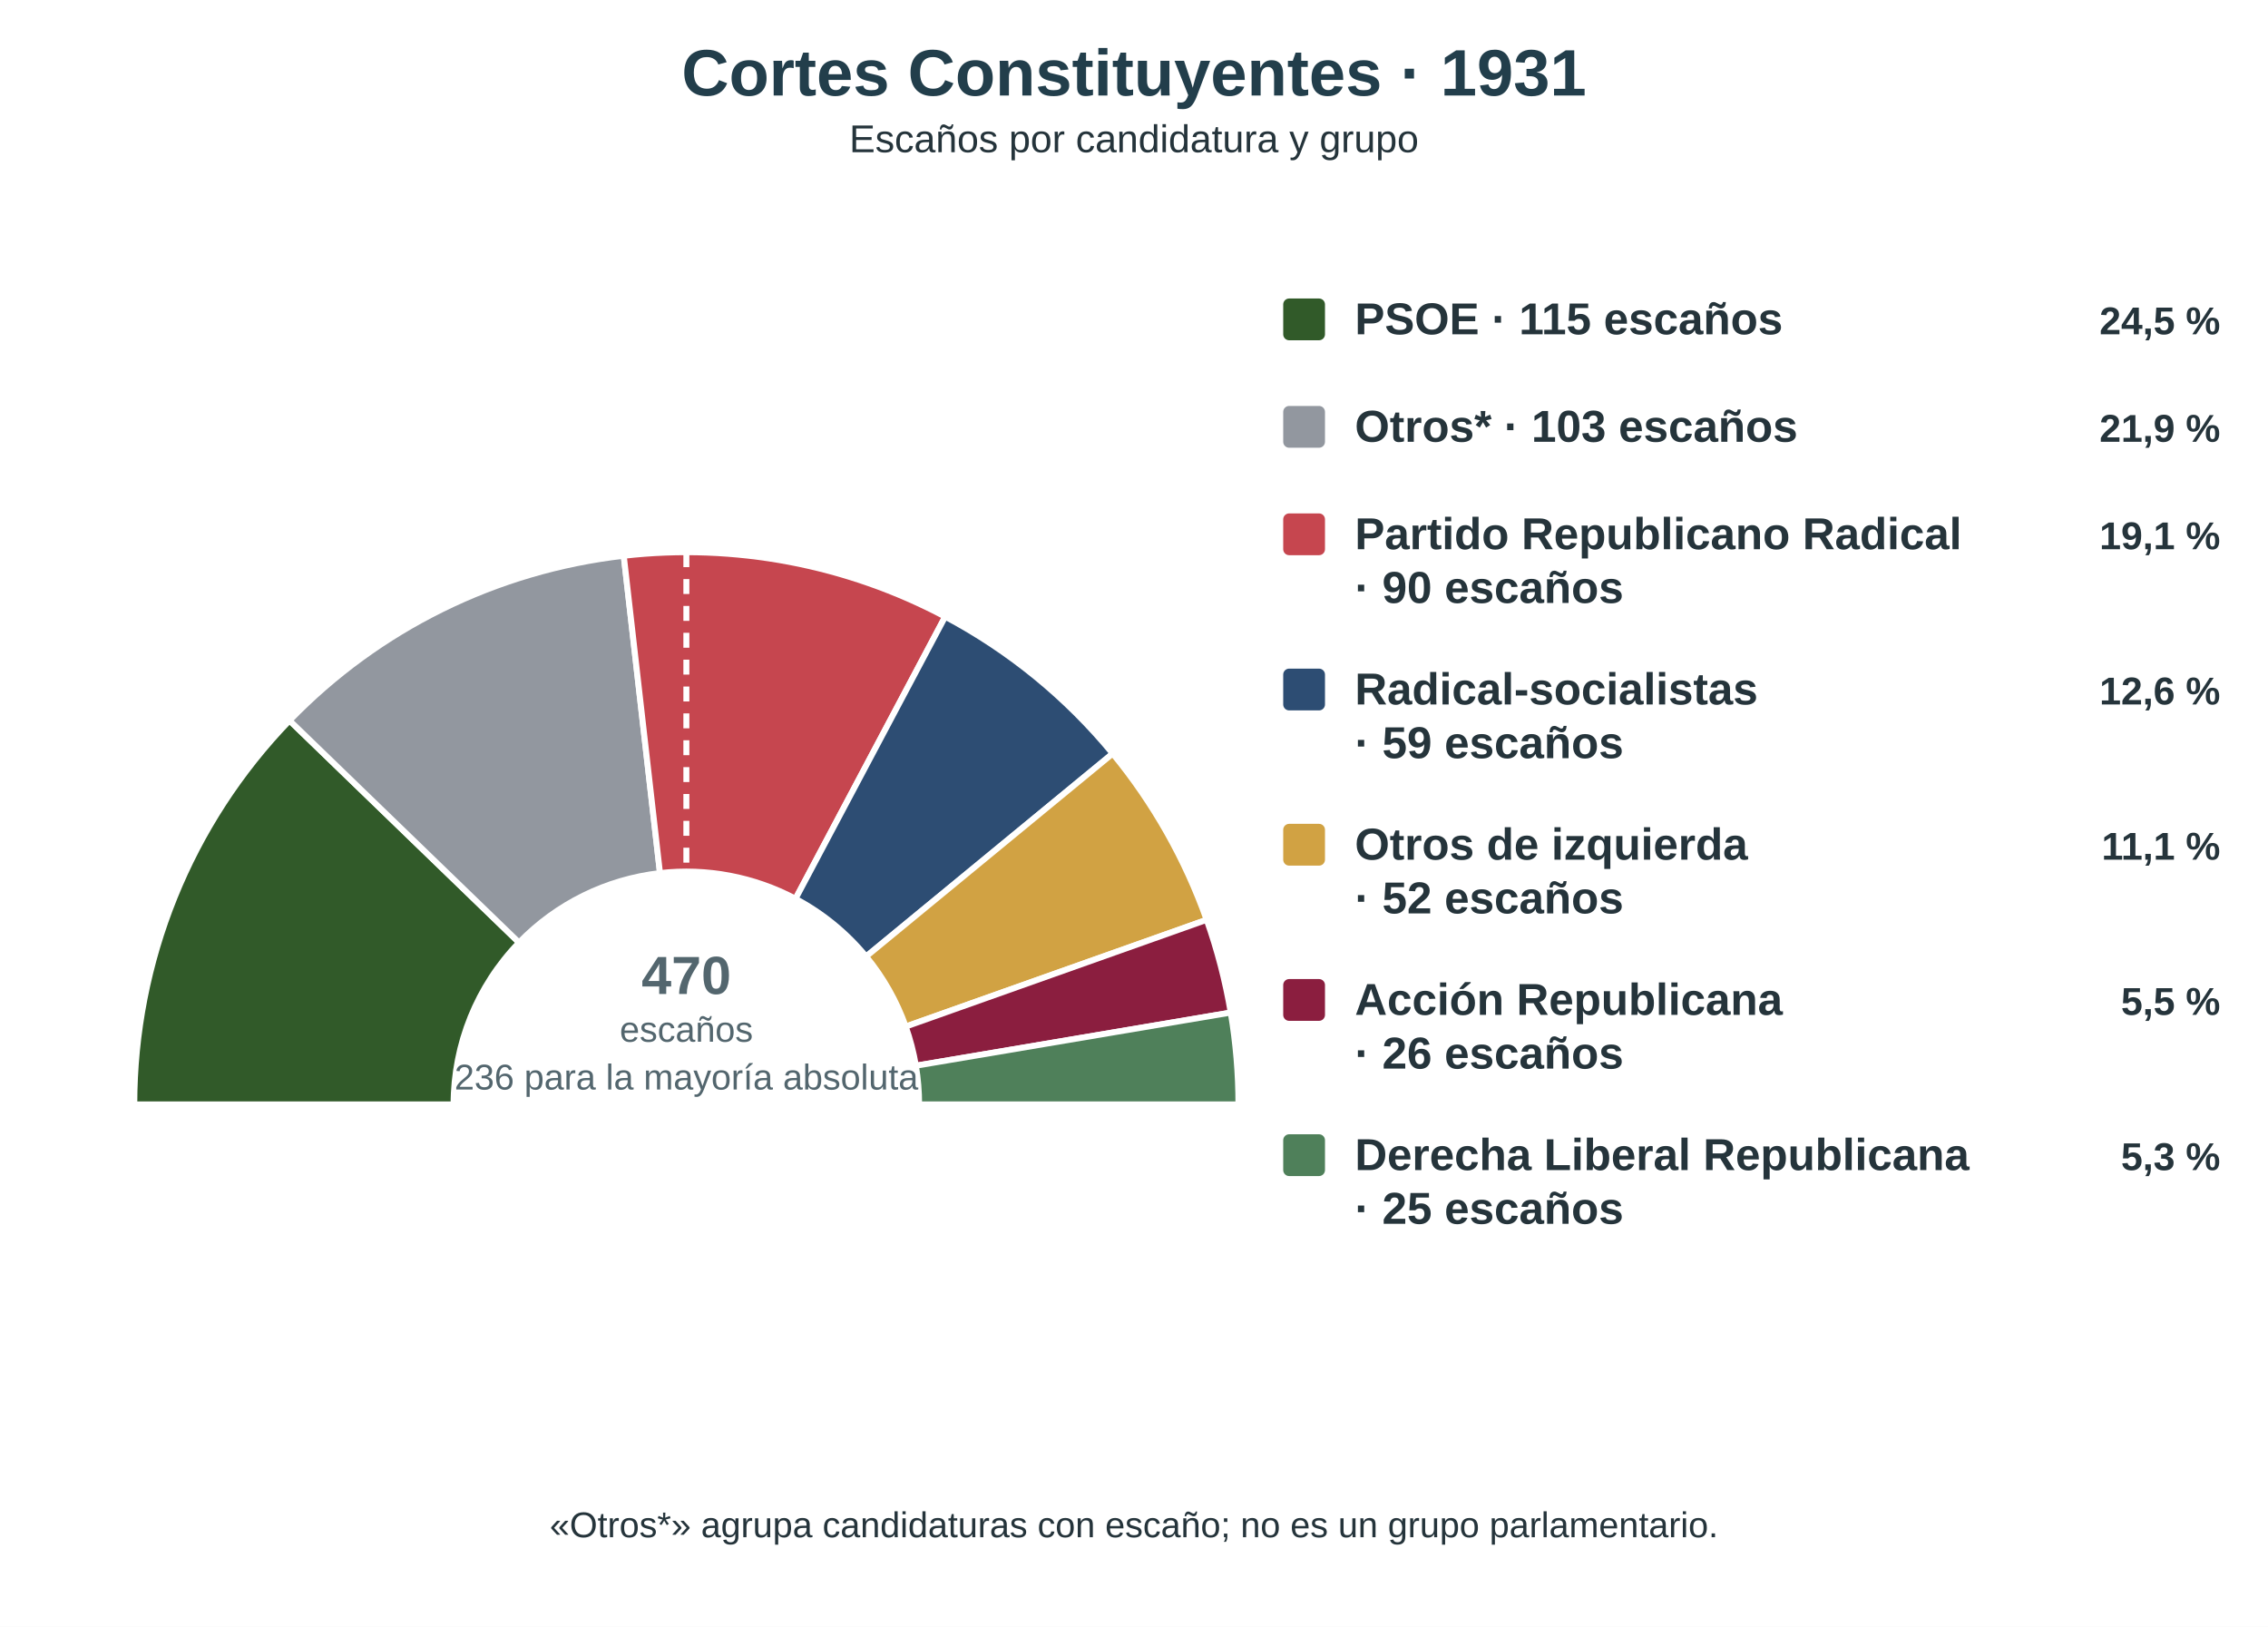
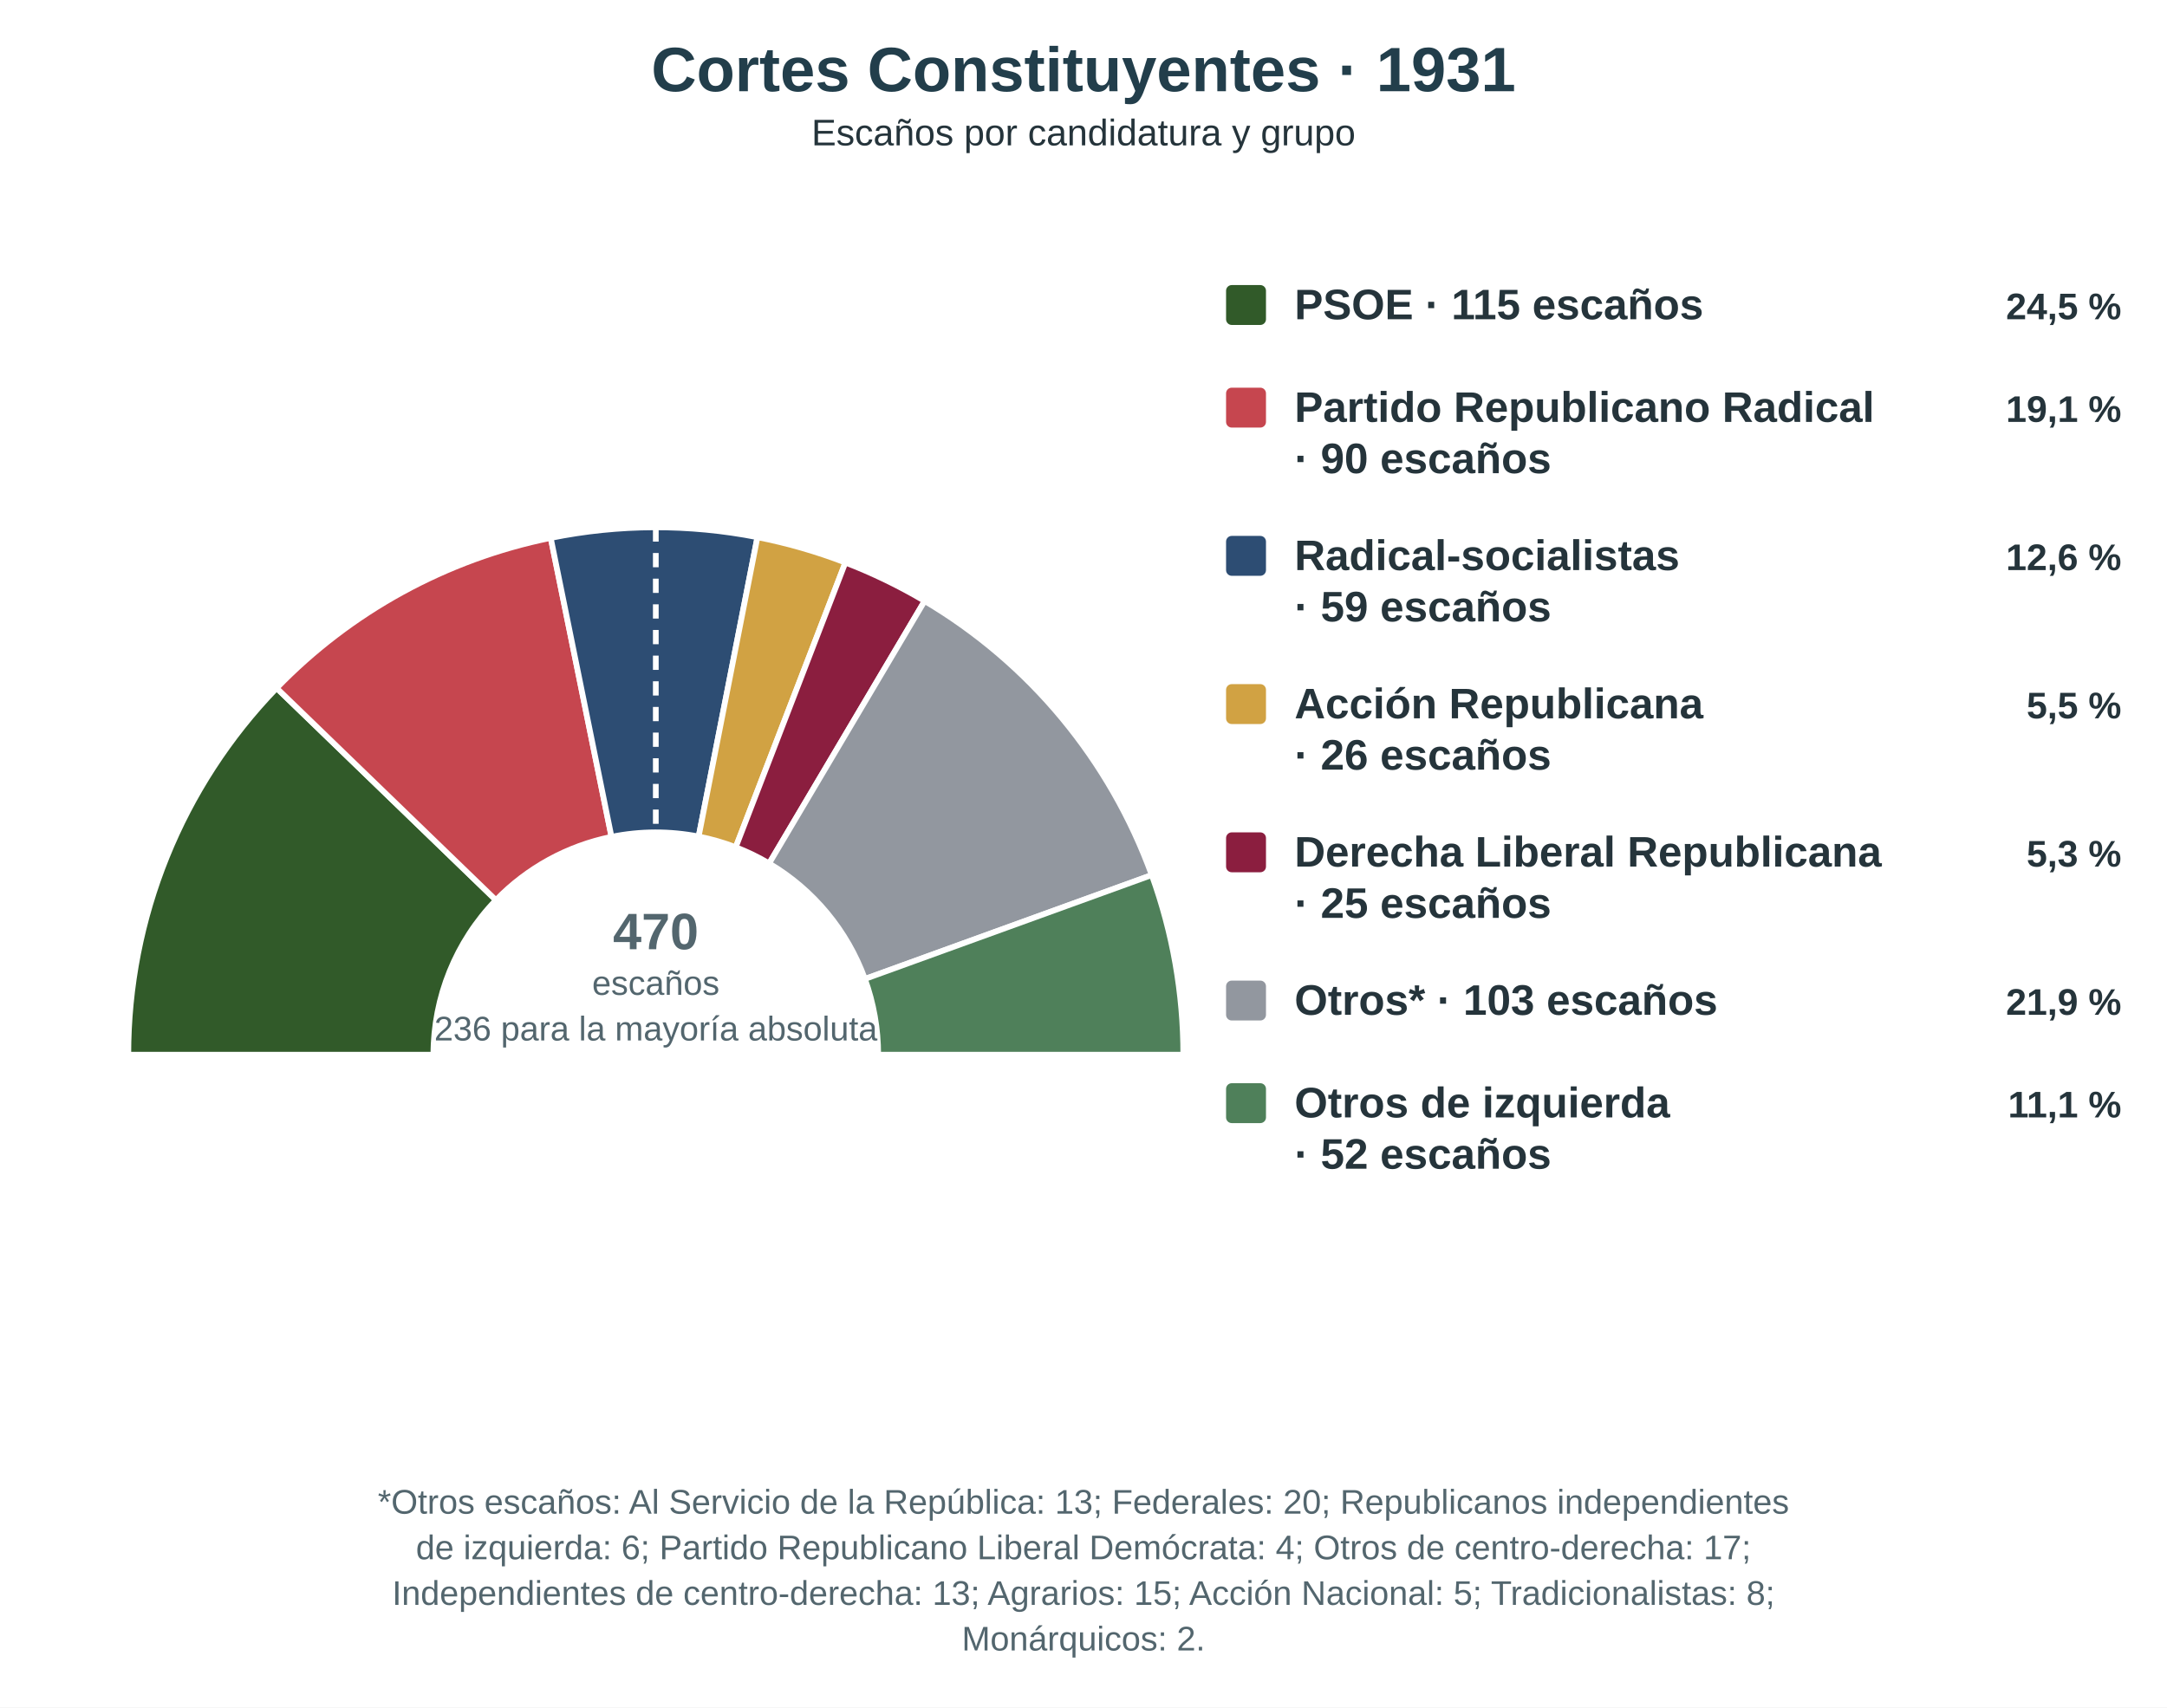
- <svg xmlns="http://www.w3.org/2000/svg" width="760" height="545" viewBox="0 0 760 545" role="img" aria-labelledby="title desc">
-   <style>text{font-family:"Arial Narrow",Arial,sans-serif;fill:#25343b}.title{font-size:22px;font-weight:700;fill:#223e4b}.subtitle{font-size:13px}.party{font-size:15px;font-weight:700}.share{font-size:13px;font-weight:600}.metric{font-size:12px;fill:#53666e}.center-seat{font-size:18px;font-weight:700;fill:#53666e}.center-note{font-size:12px;fill:#53666e}.footnote{font-size:12px}.sector{stroke:#fff;stroke-width:2}</style>
-   <rect width="760" height="545" fill="#fff" />
+ <svg xmlns="http://www.w3.org/2000/svg" width="760" height="599" viewBox="0 0 760 599" role="img" aria-labelledby="title desc">
+   <style>text{font-family:"Arial Narrow",Arial,sans-serif;fill:#25343b}.title{font-size:22px;font-weight:700;fill:#223e4b}.subtitle{font-size:13px}.party{font-size:15px;font-weight:700}.share{font-size:13px;font-weight:600}.metric{font-size:12px;fill:#53666e}.center-seat{font-size:18px;font-weight:700;fill:#53666e}.center-note{font-size:12px;fill:#53666e}.other-seats-note{font-size:12px;fill:#53666e}.sector{stroke:#fff;stroke-width:2}</style>
+   <rect width="760" height="599" fill="#fff" />
  <text class="title" x="380" y="32" text-anchor="middle">Cortes Constituyentes · 1931</text>
  <text class="subtitle" x="380" y="51" text-anchor="middle">Escaños por candidatura y grupo</text>
  <path class="sector" data-party="PSOE" data-seats="115" data-seat-percent="24.468" fill="#315a29" d="M45.00,370.00 A185,185 0 0 1 97.02,241.39 L173.93,315.77 A78,78 0 0 0 152.00,370.00 Z" />
-   <path class="sector" data-party="Otros*" data-seats="103" data-seat-percent="21.915" fill="#92979f" d="M97.02,241.39 A185,185 0 0 1 209.02,186.19 L221.16,292.50 A78,78 0 0 0 173.93,315.77 Z" />
-   <path class="sector" data-party="Partido Republicano Radical" data-seats="90" data-seat-percent="19.149" fill="#c6464f" d="M209.02,186.19 A185,185 0 0 1 316.73,206.59 L266.57,301.10 A78,78 0 0 0 221.16,292.50 Z" />
-   <path class="sector" data-party="Radical-socialistas" data-seats="59" data-seat-percent="12.553" fill="#2d4d73" d="M316.73,206.59 A185,185 0 0 1 372.86,252.46 L290.23,320.44 A78,78 0 0 0 266.57,301.10 Z" />
-   <path class="sector" data-party="Otros de izquierda" data-seats="52" data-seat-percent="11.064" fill="#d1a243" d="M372.86,252.46 A185,185 0 0 1 404.35,308.15 L303.51,343.92 A78,78 0 0 0 290.23,320.44 Z" />
-   <path class="sector" data-party="Acción Republicana" data-seats="26" data-seat-percent="5.532" fill="#8b1e3f" d="M404.35,308.15 A185,185 0 0 1 412.42,339.23 L306.91,357.03 A78,78 0 0 0 303.51,343.92 Z" />
-   <path class="sector" data-party="Derecha Liberal Republicana" data-seats="25" data-seat-percent="5.319" fill="#4f805a" d="M412.42,339.23 A185,185 0 0 1 415.00,370.00 L308.00,370.00 A78,78 0 0 0 306.91,357.03 Z" />
+   <path class="sector" data-party="Partido Republicano Radical" data-seats="90" data-seat-percent="19.149" fill="#c6464f" d="M97.02,241.39 A185,185 0 0 1 193.15,188.71 L214.46,293.56 A78,78 0 0 0 173.93,315.77 Z" />
+   <path class="sector" data-party="Radical-socialistas" data-seats="59" data-seat-percent="12.553" fill="#2d4d73" d="M193.15,188.71 A185,185 0 0 1 265.64,188.46 L245.03,293.46 A78,78 0 0 0 214.46,293.56 Z" />
+   <path class="sector" data-party="Acción Republicana" data-seats="26" data-seat-percent="5.532" fill="#d1a243" d="M265.64,188.46 A185,185 0 0 1 296.49,197.36 L258.03,297.21 A78,78 0 0 0 245.03,293.46 Z" />
+   <path class="sector" data-party="Derecha Liberal Republicana" data-seats="25" data-seat-percent="5.319" fill="#8b1e3f" d="M296.49,197.36 A185,185 0 0 1 324.28,210.83 L269.75,302.89 A78,78 0 0 0 258.03,297.21 Z" />
+   <path class="sector" data-party="Otros*" data-seats="103" data-seat-percent="21.915" fill="#92979f" d="M324.28,210.83 A185,185 0 0 1 403.94,306.98 L303.34,343.43 A78,78 0 0 0 269.75,302.89 Z" />
+   <path class="sector" data-party="Otros de izquierda" data-seats="52" data-seat-percent="11.064" fill="#4f805a" d="M403.94,306.98 A185,185 0 0 1 415.00,370.00 L308.00,370.00 A78,78 0 0 0 303.34,343.43 Z" />
  <line x1="230" y1="185" x2="230" y2="292" stroke="#fff" stroke-width="2" stroke-dasharray="5 4" />
  <circle cx="230" cy="370" r="77" fill="#fff" />
  <text class="center-seat" x="230" y="333" text-anchor="middle">470</text>
  <text class="center-note" x="230" y="349" text-anchor="middle">escaños</text>
  <text class="center-note" x="230" y="365" text-anchor="middle">236 para la mayoría absoluta</text>
  <rect x="430" y="100" width="14" height="14" rx="2" fill="#315a29" />
  <text class="party" x="454" y="112">PSOE · 115 escaños</text>
  <text class="share" x="744" y="112" text-anchor="end">24,5 %</text>
-   <rect x="430" y="136" width="14" height="14" rx="2" fill="#92979f" />
-   <text class="party" x="454" y="148">Otros* · 103 escaños</text>
-   <text class="share" x="744" y="148" text-anchor="end">21,9 %</text>
-   <rect x="430" y="172" width="14" height="14" rx="2" fill="#c6464f" />
-   <text class="party" x="454" y="184">Partido Republicano Radical</text>
-   <text class="share" x="744" y="184" text-anchor="end">19,1 %</text>
-   <text class="party" x="454" y="202">· 90 escaños</text>
-   <rect x="430" y="224" width="14" height="14" rx="2" fill="#2d4d73" />
-   <text class="party" x="454" y="236">Radical-socialistas</text>
-   <text class="share" x="744" y="236" text-anchor="end">12,6 %</text>
-   <text class="party" x="454" y="254">· 59 escaños</text>
-   <rect x="430" y="276" width="14" height="14" rx="2" fill="#d1a243" />
-   <text class="party" x="454" y="288">Otros de izquierda</text>
-   <text class="share" x="744" y="288" text-anchor="end">11,1 %</text>
-   <text class="party" x="454" y="306">· 52 escaños</text>
-   <rect x="430" y="328" width="14" height="14" rx="2" fill="#8b1e3f" />
-   <text class="party" x="454" y="340">Acción Republicana</text>
-   <text class="share" x="744" y="340" text-anchor="end">5,5 %</text>
-   <text class="party" x="454" y="358">· 26 escaños</text>
+   <rect x="430" y="136" width="14" height="14" rx="2" fill="#c6464f" />
+   <text class="party" x="454" y="148">Partido Republicano Radical</text>
+   <text class="share" x="744" y="148" text-anchor="end">19,1 %</text>
+   <text class="party" x="454" y="166">· 90 escaños</text>
+   <rect x="430" y="188" width="14" height="14" rx="2" fill="#2d4d73" />
+   <text class="party" x="454" y="200">Radical-socialistas</text>
+   <text class="share" x="744" y="200" text-anchor="end">12,6 %</text>
+   <text class="party" x="454" y="218">· 59 escaños</text>
+   <rect x="430" y="240" width="14" height="14" rx="2" fill="#d1a243" />
+   <text class="party" x="454" y="252">Acción Republicana</text>
+   <text class="share" x="744" y="252" text-anchor="end">5,5 %</text>
+   <text class="party" x="454" y="270">· 26 escaños</text>
+   <rect x="430" y="292" width="14" height="14" rx="2" fill="#8b1e3f" />
+   <text class="party" x="454" y="304">Derecha Liberal Republicana</text>
+   <text class="share" x="744" y="304" text-anchor="end">5,3 %</text>
+   <text class="party" x="454" y="322">· 25 escaños</text>
+   <rect x="430" y="344" width="14" height="14" rx="2" fill="#92979f" />
+   <text class="party" x="454" y="356">Otros* · 103 escaños</text>
+   <text class="share" x="744" y="356" text-anchor="end">21,9 %</text>
  <rect x="430" y="380" width="14" height="14" rx="2" fill="#4f805a" />
-   <text class="party" x="454" y="392">Derecha Liberal Republicana</text>
-   <text class="share" x="744" y="392" text-anchor="end">5,3 %</text>
-   <text class="party" x="454" y="410">· 25 escaños</text>
-   <text class="footnote" x="380" y="515" text-anchor="middle">«Otros*» agrupa candidaturas con escaño; no es un grupo parlamentario.</text>
+   <text class="party" x="454" y="392">Otros de izquierda</text>
+   <text class="share" x="744" y="392" text-anchor="end">11,1 %</text>
+   <text class="party" x="454" y="410">· 52 escaños</text>
+   <text class="other-seats-note" x="380" y="531" text-anchor="middle">*Otros escaños: Al Servicio de la República: 13; Federales: 20; Republicanos independientes</text>
+   <text class="other-seats-note" x="380" y="547" text-anchor="middle">de izquierda: 6; Partido Republicano Liberal Demócrata: 4; Otros de centro-derecha: 17;</text>
+   <text class="other-seats-note" x="380" y="563" text-anchor="middle">Independientes de centro-derecha: 13; Agrarios: 15; Acción Nacional: 5; Tradicionalistas: 8;</text>
+   <text class="other-seats-note" x="380" y="579" text-anchor="middle">Monárquicos: 2.</text>
</svg>
